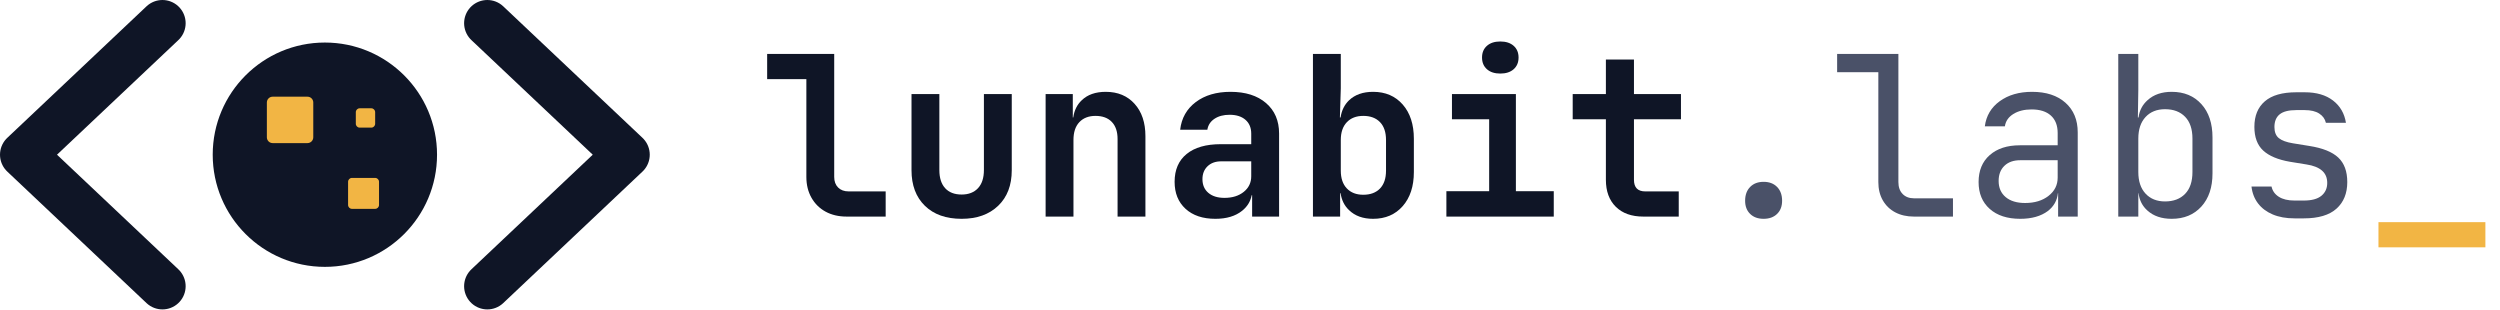
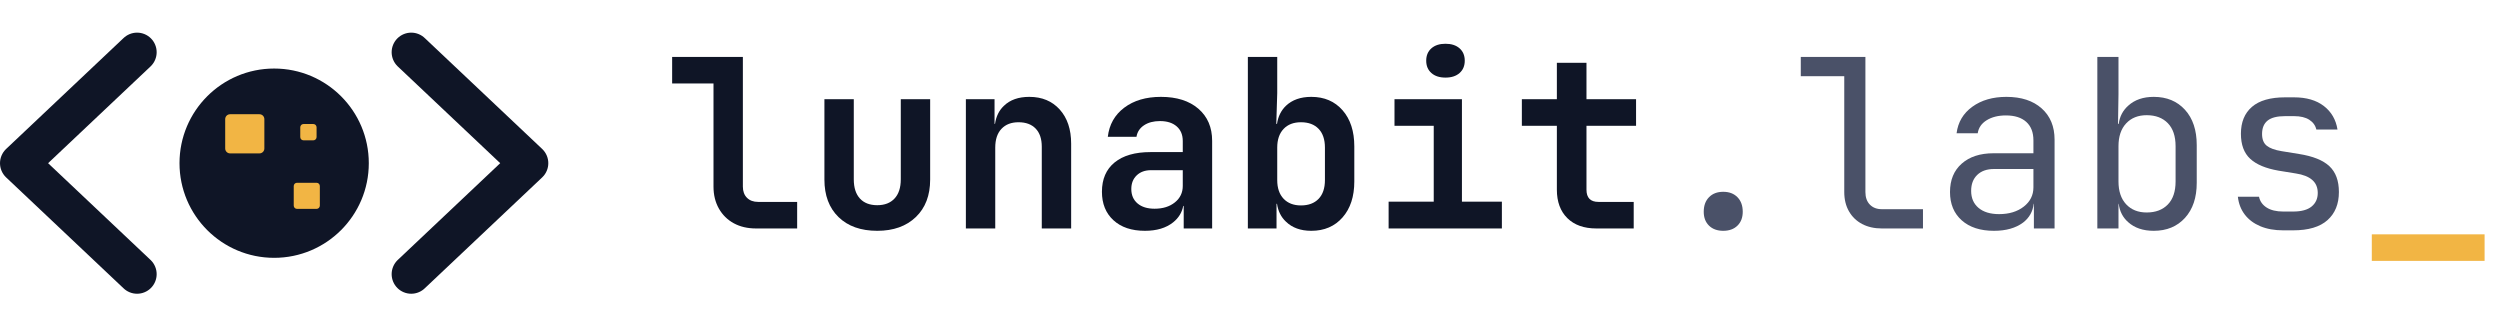
- <svg xmlns="http://www.w3.org/2000/svg" width="404" height="50" viewBox="0 0 404 50">
-   <g transform="translate(0 0) scale(0.625) translate(-36 -20)">
+ <svg xmlns="http://www.w3.org/2000/svg" width="383" height="50" viewBox="0 0 383 50">
+   <g transform="translate(0 5) scale(0.5) translate(-36 -20)">
    <path d="M78 26 L42 60 L78 94" fill="none" stroke="#0F1526" stroke-width="12" stroke-linecap="round" stroke-linejoin="round" />
    <path d="M162 26 L198 60 L162 94" fill="none" stroke="#0F1526" stroke-width="12" stroke-linecap="round" stroke-linejoin="round" />
    <circle cx="120" cy="60" r="29" fill="#0F1526" />
    <rect x="105" y="45" width="12" height="12" rx="1.5" fill="#F2B544" />
    <rect x="126" y="66" width="8" height="8" rx="1" fill="#F2B544" />
    <rect x="128" y="48" width="5" height="5" rx="1" fill="#F2B544" />
  </g>
-   <path d="M136.824 35.0Q134.88 35.0 133.422 34.208Q131.964 33.416 131.136 31.958Q130.308 30.5 130.308 28.592V12.788H123.972V8.72H134.808V28.592Q134.808 29.672 135.438 30.302Q136.068 30.932 137.148 30.932H143.124V35.0Z" fill="#0F1526" />
-   <path d="M155.4 35.36Q151.62 35.36 149.46 33.254Q147.3 31.148 147.3 27.512V15.2H151.8V27.476Q151.8 29.384 152.736 30.41Q153.672 31.436 155.4 31.436Q157.092 31.436 158.046 30.41Q159.0 29.384 159.0 27.476V15.2H163.5V27.512Q163.5 31.148 161.304 33.254Q159.108 35.36 155.4 35.36Z" fill="#0F1526" />
-   <path d="M168.972 35.0V15.2H173.364V18.98H173.436Q173.688 17.252 174.804 16.208Q176.208 14.84 178.692 14.84Q181.608 14.84 183.354 16.784Q185.1 18.728 185.1 22.004V35.0H180.6V22.472Q180.6 20.672 179.664 19.7Q178.728 18.728 177.036 18.728Q175.38 18.728 174.426 19.736Q173.472 20.744 173.472 22.616V35.0Z" fill="#0F1526" />
-   <path d="M196.404 35.36Q193.344 35.36 191.58 33.74Q189.816 32.12 189.816 29.384Q189.816 26.468 191.76 24.884Q193.704 23.3 197.268 23.3H202.2V21.608Q202.2 20.168 201.264 19.358Q200.328 18.548 198.708 18.548Q197.232 18.548 196.26 19.196Q195.288 19.844 195.108 20.96H190.716Q191.04 18.152 193.236 16.496Q195.432 14.84 198.852 14.84Q202.488 14.84 204.594 16.658Q206.7 18.476 206.7 21.572V35.0H202.344V31.544H202.272Q201.984 33.056 200.724 34.064Q199.104 35.36 196.404 35.36ZM197.88 31.976Q199.788 31.976 200.994 31.004Q202.2 30.032 202.2 28.484V26.072H197.34Q195.972 26.072 195.144 26.864Q194.316 27.656 194.316 28.952Q194.316 30.356 195.27 31.166Q196.224 31.976 197.88 31.976Z" fill="#0F1526" />
-   <path d="M221.892 35.36Q219.444 35.36 218.004 33.956Q216.888 32.912 216.636 31.22H216.564V35.0H212.172V8.72H216.672V14.264L216.528 18.98H216.636Q216.888 17.288 218.004 16.208Q219.444 14.84 221.892 14.84Q224.88 14.84 226.68 16.892Q228.48 18.944 228.48 22.436V27.8Q228.48 31.256 226.68 33.308Q224.88 35.36 221.892 35.36ZM220.308 31.472Q222.036 31.472 223.008 30.464Q223.98 29.456 223.98 27.584V22.616Q223.98 20.744 223.008 19.736Q222.036 18.728 220.308 18.728Q218.616 18.728 217.644 19.754Q216.672 20.78 216.672 22.616V27.584Q216.672 29.42 217.644 30.446Q218.616 31.472 220.308 31.472Z" fill="#0F1526" />
-   <path d="M233.736 35.0V30.896H240.648V19.268H234.636V15.2H244.968V30.896H251.088V35.0ZM242.448 11.888Q241.08 11.888 240.288 11.186Q239.496 10.484 239.496 9.296Q239.496 8.108 240.288 7.406Q241.08 6.704 242.448 6.704Q243.816 6.704 244.608 7.406Q245.4 8.108 245.4 9.296Q245.4 10.484 244.608 11.186Q243.816 11.888 242.448 11.888Z" fill="#0F1526" />
-   <path d="M265.56 35.0Q262.716 35.0 261.114 33.416Q259.512 31.832 259.512 29.06V19.268H254.148V15.2H259.512V9.62H264.048V15.2H271.644V19.268H264.048V29.06Q264.048 30.932 265.884 30.932H271.284V35.0Z" fill="#0F1526" />
-   <path d="M285.0 35.36Q283.632 35.36 282.822 34.568Q282.012 33.776 282.012 32.444Q282.012 31.04 282.822 30.212Q283.632 29.384 285.0 29.384Q286.368 29.384 287.178 30.212Q287.988 31.04 287.988 32.444Q287.988 33.776 287.178 34.568Q286.368 35.36 285.0 35.36Z" fill="#4A5168" />
-   <path d="M309.3 35.0Q307.572 35.0 306.276 34.316Q304.98 33.632 304.26 32.372Q303.54 31.112 303.54 29.42V11.672H296.88V8.72H306.78V29.42Q306.78 30.644 307.464 31.346Q308.148 32.048 309.3 32.048H315.6V35.0Z" fill="#4A5168" />
-   <path d="M326.472 35.36Q323.34 35.36 321.54 33.758Q319.74 32.156 319.74 29.42Q319.74 26.648 321.54 25.064Q323.34 23.48 326.4 23.48H332.52V21.5Q332.52 19.664 331.422 18.674Q330.324 17.684 328.308 17.684Q326.544 17.684 325.356 18.422Q324.168 19.16 323.988 20.42H320.748Q321.072 17.864 323.16 16.352Q325.248 14.84 328.38 14.84Q331.8 14.84 333.78 16.604Q335.76 18.368 335.76 21.392V35.0H332.592V31.22H332.556Q332.376 32.984 330.936 34.1Q329.244 35.36 326.472 35.36ZM327.264 32.804Q329.568 32.804 331.044 31.652Q332.52 30.5 332.52 28.7V25.892H326.472Q324.852 25.892 323.916 26.792Q322.98 27.692 322.98 29.24Q322.98 30.896 324.114 31.85Q325.248 32.804 327.264 32.804Z" fill="#4A5168" />
-   <path d="M350.952 35.36Q348.504 35.36 347.028 34.028Q345.804 32.948 345.588 31.22H345.552V35.0H342.312V8.72H345.552V14.48L345.48 18.98H345.588Q345.804 17.288 347.064 16.172Q348.54 14.84 350.952 14.84Q353.94 14.84 355.74 16.82Q357.54 18.8 357.54 22.22V28.016Q357.54 31.4 355.74 33.38Q353.94 35.36 350.952 35.36ZM349.872 32.552Q351.924 32.552 353.112 31.328Q354.3 30.104 354.3 27.8V22.4Q354.3 20.096 353.112 18.872Q351.924 17.648 349.872 17.648Q347.892 17.648 346.722 18.908Q345.552 20.168 345.552 22.4V27.8Q345.552 30.032 346.722 31.292Q347.892 32.552 349.872 32.552Z" fill="#4A5168" />
-   <path d="M370.788 35.288Q368.772 35.288 367.278 34.658Q365.784 34.028 364.902 32.876Q364.02 31.724 363.84 30.14H367.08Q367.296 31.184 368.25 31.796Q369.204 32.408 370.788 32.408H372.3Q374.208 32.408 375.144 31.634Q376.08 30.86 376.08 29.564Q376.08 28.304 375.234 27.566Q374.388 26.828 372.732 26.576L370.068 26.144Q367.152 25.64 365.73 24.326Q364.308 23.012 364.308 20.492Q364.308 17.828 366 16.37Q367.692 14.912 371.076 14.912H372.444Q375.288 14.912 377.016 16.244Q378.744 17.576 379.104 19.844H375.864Q375.648 18.908 374.784 18.35Q373.92 17.792 372.444 17.792H371.076Q369.24 17.792 368.394 18.476Q367.548 19.16 367.548 20.528Q367.548 21.752 368.268 22.328Q368.988 22.904 370.536 23.156L373.2 23.588Q376.404 24.092 377.862 25.46Q379.32 26.828 379.32 29.42Q379.32 32.156 377.574 33.722Q375.828 35.288 372.3 35.288Z" fill="#4A5168" />
-   <path d="M384.36 39.968V35.9H401.64V39.968Z" fill="#F2B544" />
+   <g transform="translate(-21 0)">
+     <path d="M136.824 35.0Q134.88 35.0 133.422 34.208Q131.964 33.416 131.136 31.958Q130.308 30.5 130.308 28.592V12.788H123.972V8.72H134.808V28.592Q134.808 29.672 135.438 30.302Q136.068 30.932 137.148 30.932H143.124V35.0Z" fill="#0F1526" />
+     <path d="M155.4 35.36Q151.62 35.36 149.46 33.254Q147.3 31.148 147.3 27.512V15.2H151.8V27.476Q151.8 29.384 152.736 30.41Q153.672 31.436 155.4 31.436Q157.092 31.436 158.046 30.41Q159.0 29.384 159.0 27.476V15.2H163.5V27.512Q163.5 31.148 161.304 33.254Q159.108 35.36 155.4 35.36Z" fill="#0F1526" />
+     <path d="M168.972 35.0V15.2H173.364V18.98H173.436Q173.688 17.252 174.804 16.208Q176.208 14.84 178.692 14.84Q181.608 14.84 183.354 16.784Q185.1 18.728 185.1 22.004V35.0H180.6V22.472Q180.6 20.672 179.664 19.7Q178.728 18.728 177.036 18.728Q175.38 18.728 174.426 19.736Q173.472 20.744 173.472 22.616V35.0Z" fill="#0F1526" />
+     <path d="M196.404 35.36Q193.344 35.36 191.58 33.74Q189.816 32.12 189.816 29.384Q189.816 26.468 191.76 24.884Q193.704 23.3 197.268 23.3H202.2V21.608Q202.2 20.168 201.264 19.358Q200.328 18.548 198.708 18.548Q197.232 18.548 196.26 19.196Q195.288 19.844 195.108 20.96H190.716Q191.04 18.152 193.236 16.496Q195.432 14.84 198.852 14.84Q202.488 14.84 204.594 16.658Q206.7 18.476 206.7 21.572V35.0H202.344V31.544H202.272Q201.984 33.056 200.724 34.064Q199.104 35.36 196.404 35.36ZM197.88 31.976Q199.788 31.976 200.994 31.004Q202.2 30.032 202.2 28.484V26.072H197.34Q195.972 26.072 195.144 26.864Q194.316 27.656 194.316 28.952Q194.316 30.356 195.27 31.166Q196.224 31.976 197.88 31.976Z" fill="#0F1526" />
+     <path d="M221.892 35.36Q219.444 35.36 218.004 33.956Q216.888 32.912 216.636 31.22H216.564V35.0H212.172V8.72H216.672V14.264L216.528 18.98H216.636Q216.888 17.288 218.004 16.208Q219.444 14.84 221.892 14.84Q224.88 14.84 226.68 16.892Q228.48 18.944 228.48 22.436V27.8Q228.48 31.256 226.68 33.308Q224.88 35.36 221.892 35.36ZM220.308 31.472Q222.036 31.472 223.008 30.464Q223.98 29.456 223.98 27.584V22.616Q223.98 20.744 223.008 19.736Q222.036 18.728 220.308 18.728Q218.616 18.728 217.644 19.754Q216.672 20.78 216.672 22.616V27.584Q216.672 29.42 217.644 30.446Q218.616 31.472 220.308 31.472Z" fill="#0F1526" />
+     <path d="M233.736 35.0V30.896H240.648V19.268H234.636V15.2H244.968V30.896H251.088V35.0ZM242.448 11.888Q241.08 11.888 240.288 11.186Q239.496 10.484 239.496 9.296Q239.496 8.108 240.288 7.406Q241.08 6.704 242.448 6.704Q243.816 6.704 244.608 7.406Q245.4 8.108 245.4 9.296Q245.4 10.484 244.608 11.186Q243.816 11.888 242.448 11.888Z" fill="#0F1526" />
+     <path d="M265.56 35.0Q262.716 35.0 261.114 33.416Q259.512 31.832 259.512 29.06V19.268H254.148V15.2H259.512V9.62H264.048V15.2H271.644V19.268H264.048V29.06Q264.048 30.932 265.884 30.932H271.284V35.0Z" fill="#0F1526" />
+     <path d="M285.0 35.36Q283.632 35.36 282.822 34.568Q282.012 33.776 282.012 32.444Q282.012 31.04 282.822 30.212Q283.632 29.384 285.0 29.384Q286.368 29.384 287.178 30.212Q287.988 31.04 287.988 32.444Q287.988 33.776 287.178 34.568Q286.368 35.36 285.0 35.36Z" fill="#4A5168" />
+     <path d="M309.3 35.0Q307.572 35.0 306.276 34.316Q304.98 33.632 304.26 32.372Q303.54 31.112 303.54 29.42V11.672H296.88V8.72H306.78V29.42Q306.78 30.644 307.464 31.346Q308.148 32.048 309.3 32.048H315.6V35.0Z" fill="#4A5168" />
+     <path d="M326.472 35.36Q323.34 35.36 321.54 33.758Q319.74 32.156 319.74 29.42Q319.74 26.648 321.54 25.064Q323.34 23.48 326.4 23.48H332.52V21.5Q332.52 19.664 331.422 18.674Q330.324 17.684 328.308 17.684Q326.544 17.684 325.356 18.422Q324.168 19.16 323.988 20.42H320.748Q321.072 17.864 323.16 16.352Q325.248 14.84 328.38 14.84Q331.8 14.84 333.78 16.604Q335.76 18.368 335.76 21.392V35.0H332.592V31.22H332.556Q332.376 32.984 330.936 34.1Q329.244 35.36 326.472 35.36ZM327.264 32.804Q329.568 32.804 331.044 31.652Q332.52 30.5 332.52 28.7V25.892H326.472Q324.852 25.892 323.916 26.792Q322.98 27.692 322.98 29.24Q322.98 30.896 324.114 31.85Q325.248 32.804 327.264 32.804Z" fill="#4A5168" />
+     <path d="M350.952 35.36Q348.504 35.36 347.028 34.028Q345.804 32.948 345.588 31.22H345.552V35.0H342.312V8.72H345.552V14.48L345.48 18.98H345.588Q345.804 17.288 347.064 16.172Q348.54 14.84 350.952 14.84Q353.94 14.84 355.74 16.82Q357.54 18.8 357.54 22.22V28.016Q357.54 31.4 355.74 33.38Q353.94 35.36 350.952 35.36ZM349.872 32.552Q351.924 32.552 353.112 31.328Q354.3 30.104 354.3 27.8V22.4Q354.3 20.096 353.112 18.872Q351.924 17.648 349.872 17.648Q347.892 17.648 346.722 18.908Q345.552 20.168 345.552 22.4V27.8Q345.552 30.032 346.722 31.292Q347.892 32.552 349.872 32.552Z" fill="#4A5168" />
+     <path d="M370.788 35.288Q368.772 35.288 367.278 34.658Q365.784 34.028 364.902 32.876Q364.02 31.724 363.84 30.14H367.08Q367.296 31.184 368.25 31.796Q369.204 32.408 370.788 32.408H372.3Q374.208 32.408 375.144 31.634Q376.08 30.86 376.08 29.564Q376.08 28.304 375.234 27.566Q374.388 26.828 372.732 26.576L370.068 26.144Q367.152 25.64 365.73 24.326Q364.308 23.012 364.308 20.492Q364.308 17.828 366 16.37Q367.692 14.912 371.076 14.912H372.444Q375.288 14.912 377.016 16.244Q378.744 17.576 379.104 19.844H375.864Q375.648 18.908 374.784 18.35Q373.92 17.792 372.444 17.792H371.076Q369.24 17.792 368.394 18.476Q367.548 19.16 367.548 20.528Q367.548 21.752 368.268 22.328Q368.988 22.904 370.536 23.156L373.2 23.588Q376.404 24.092 377.862 25.46Q379.32 26.828 379.32 29.42Q379.32 32.156 377.574 33.722Q375.828 35.288 372.3 35.288Z" fill="#4A5168" />
+     <path d="M384.36 39.968V35.9H401.64V39.968Z" fill="#F2B544" />
+   </g>
</svg>
